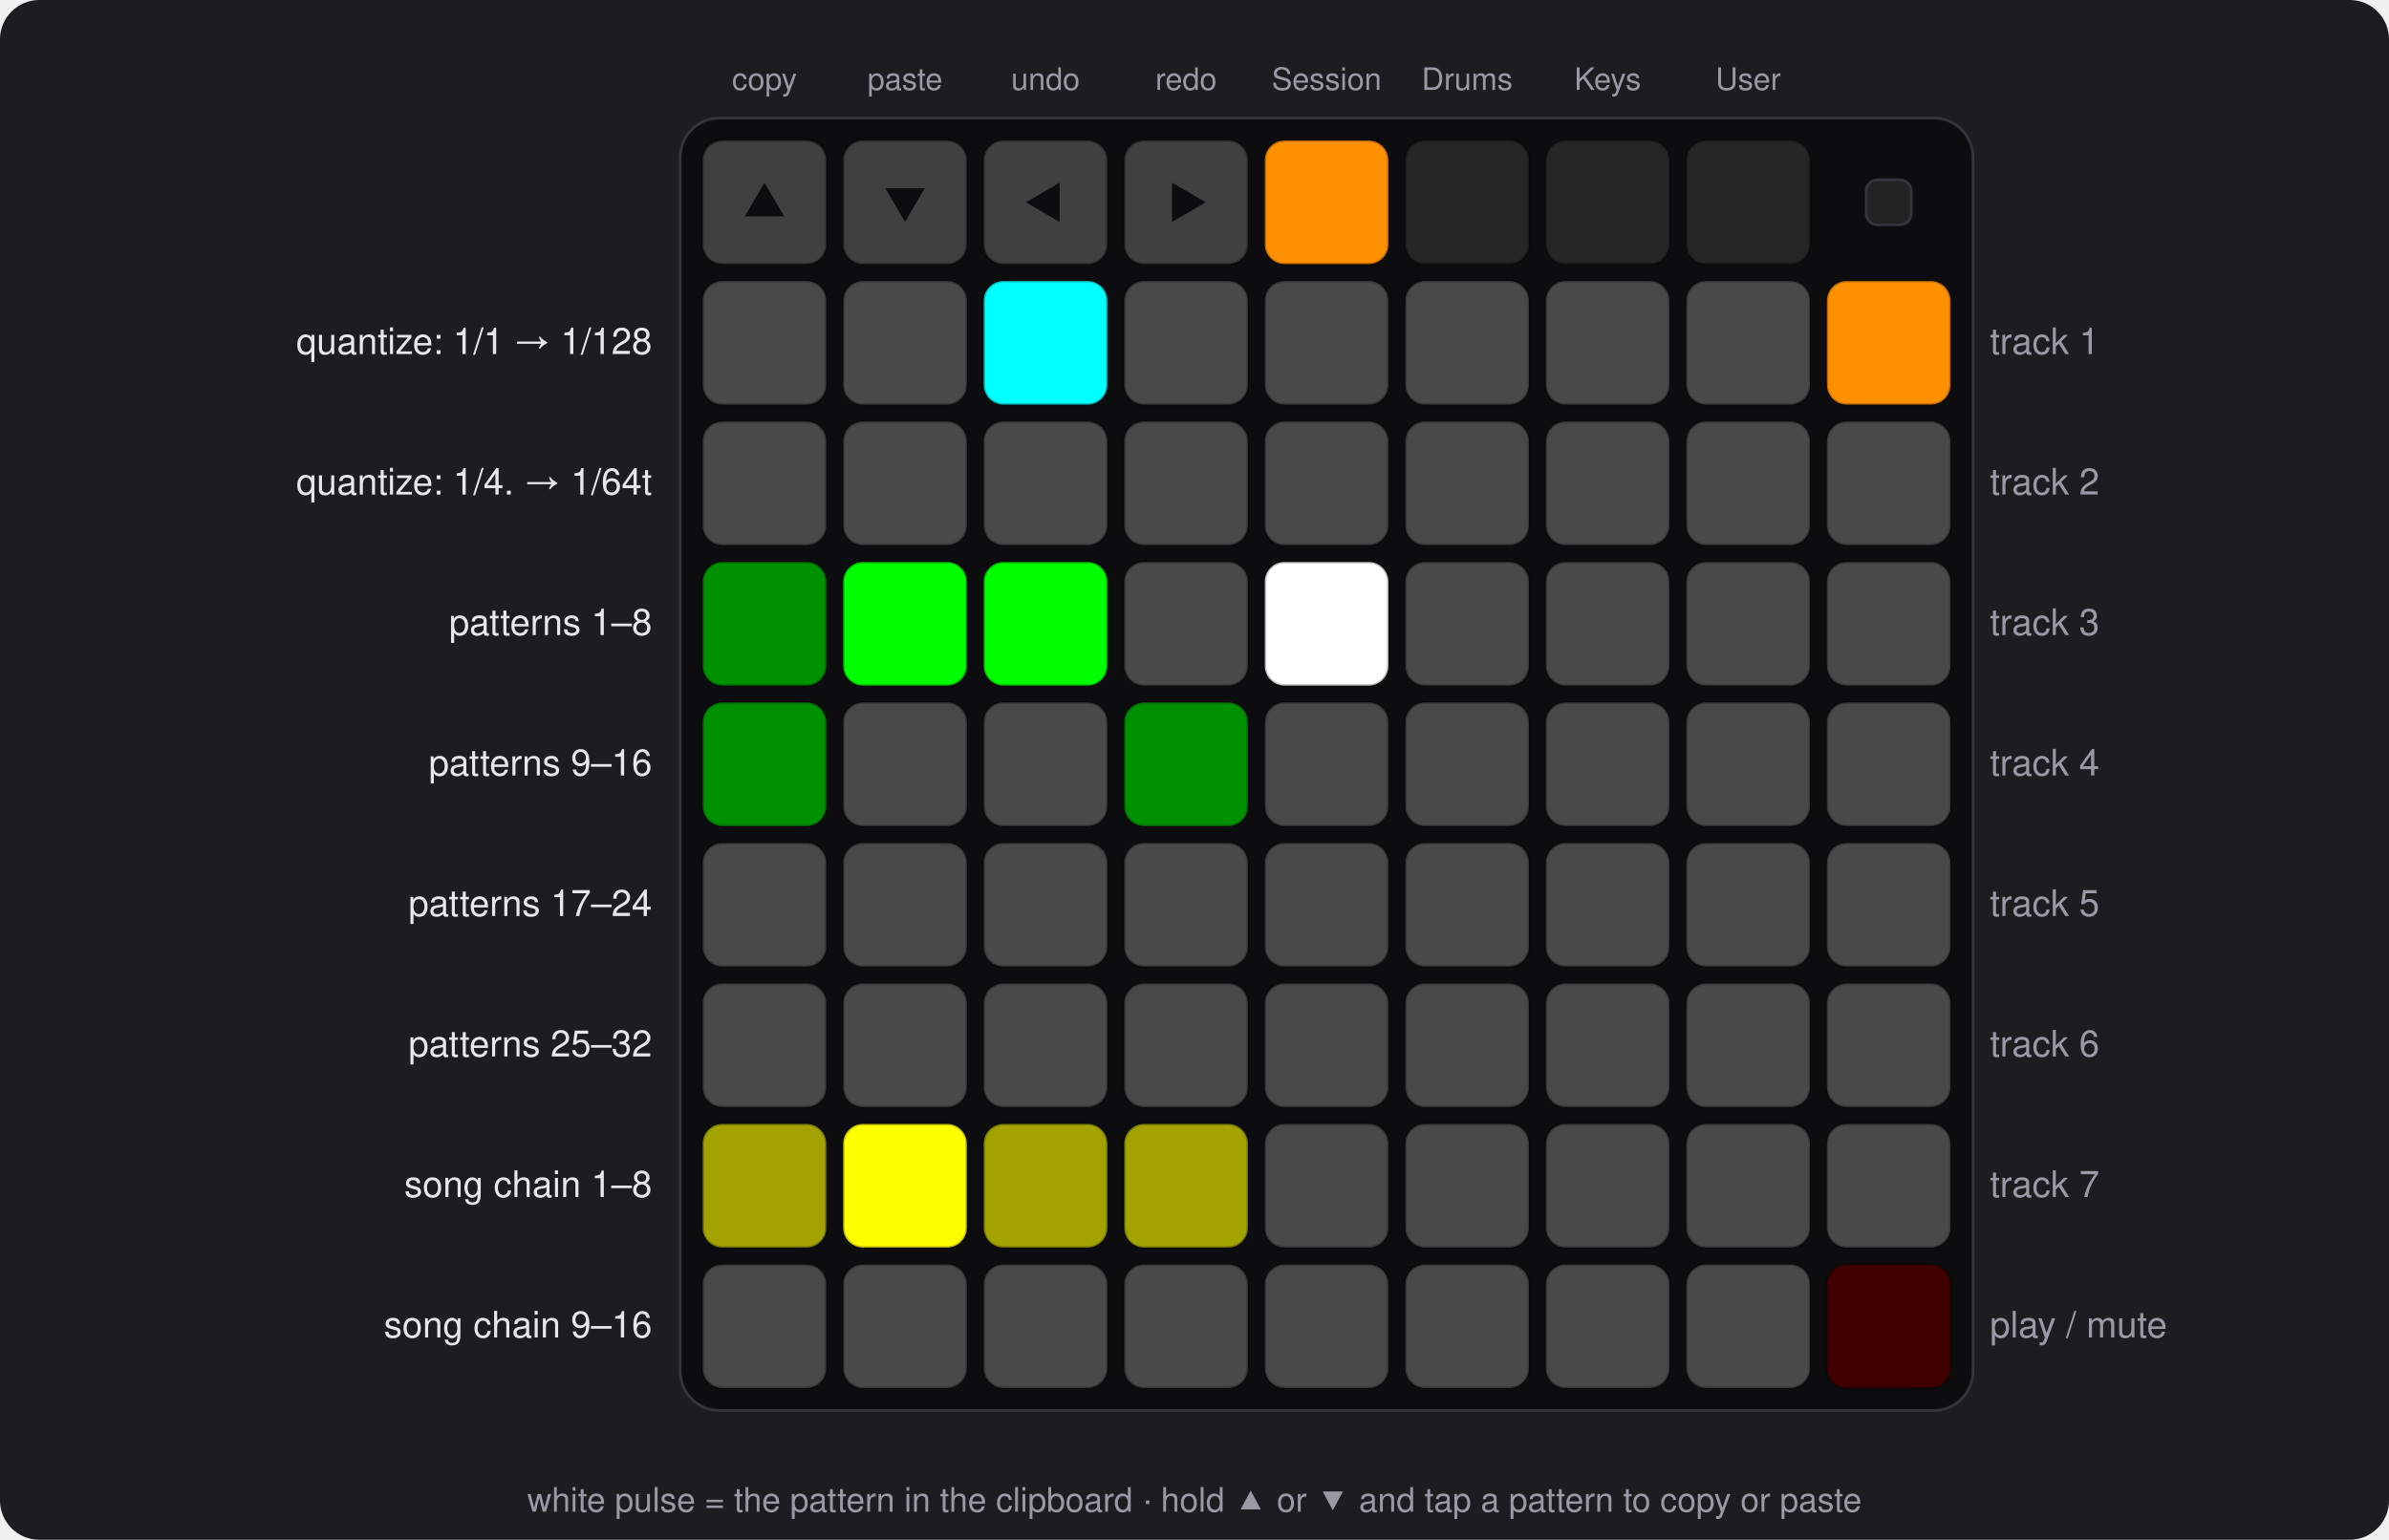
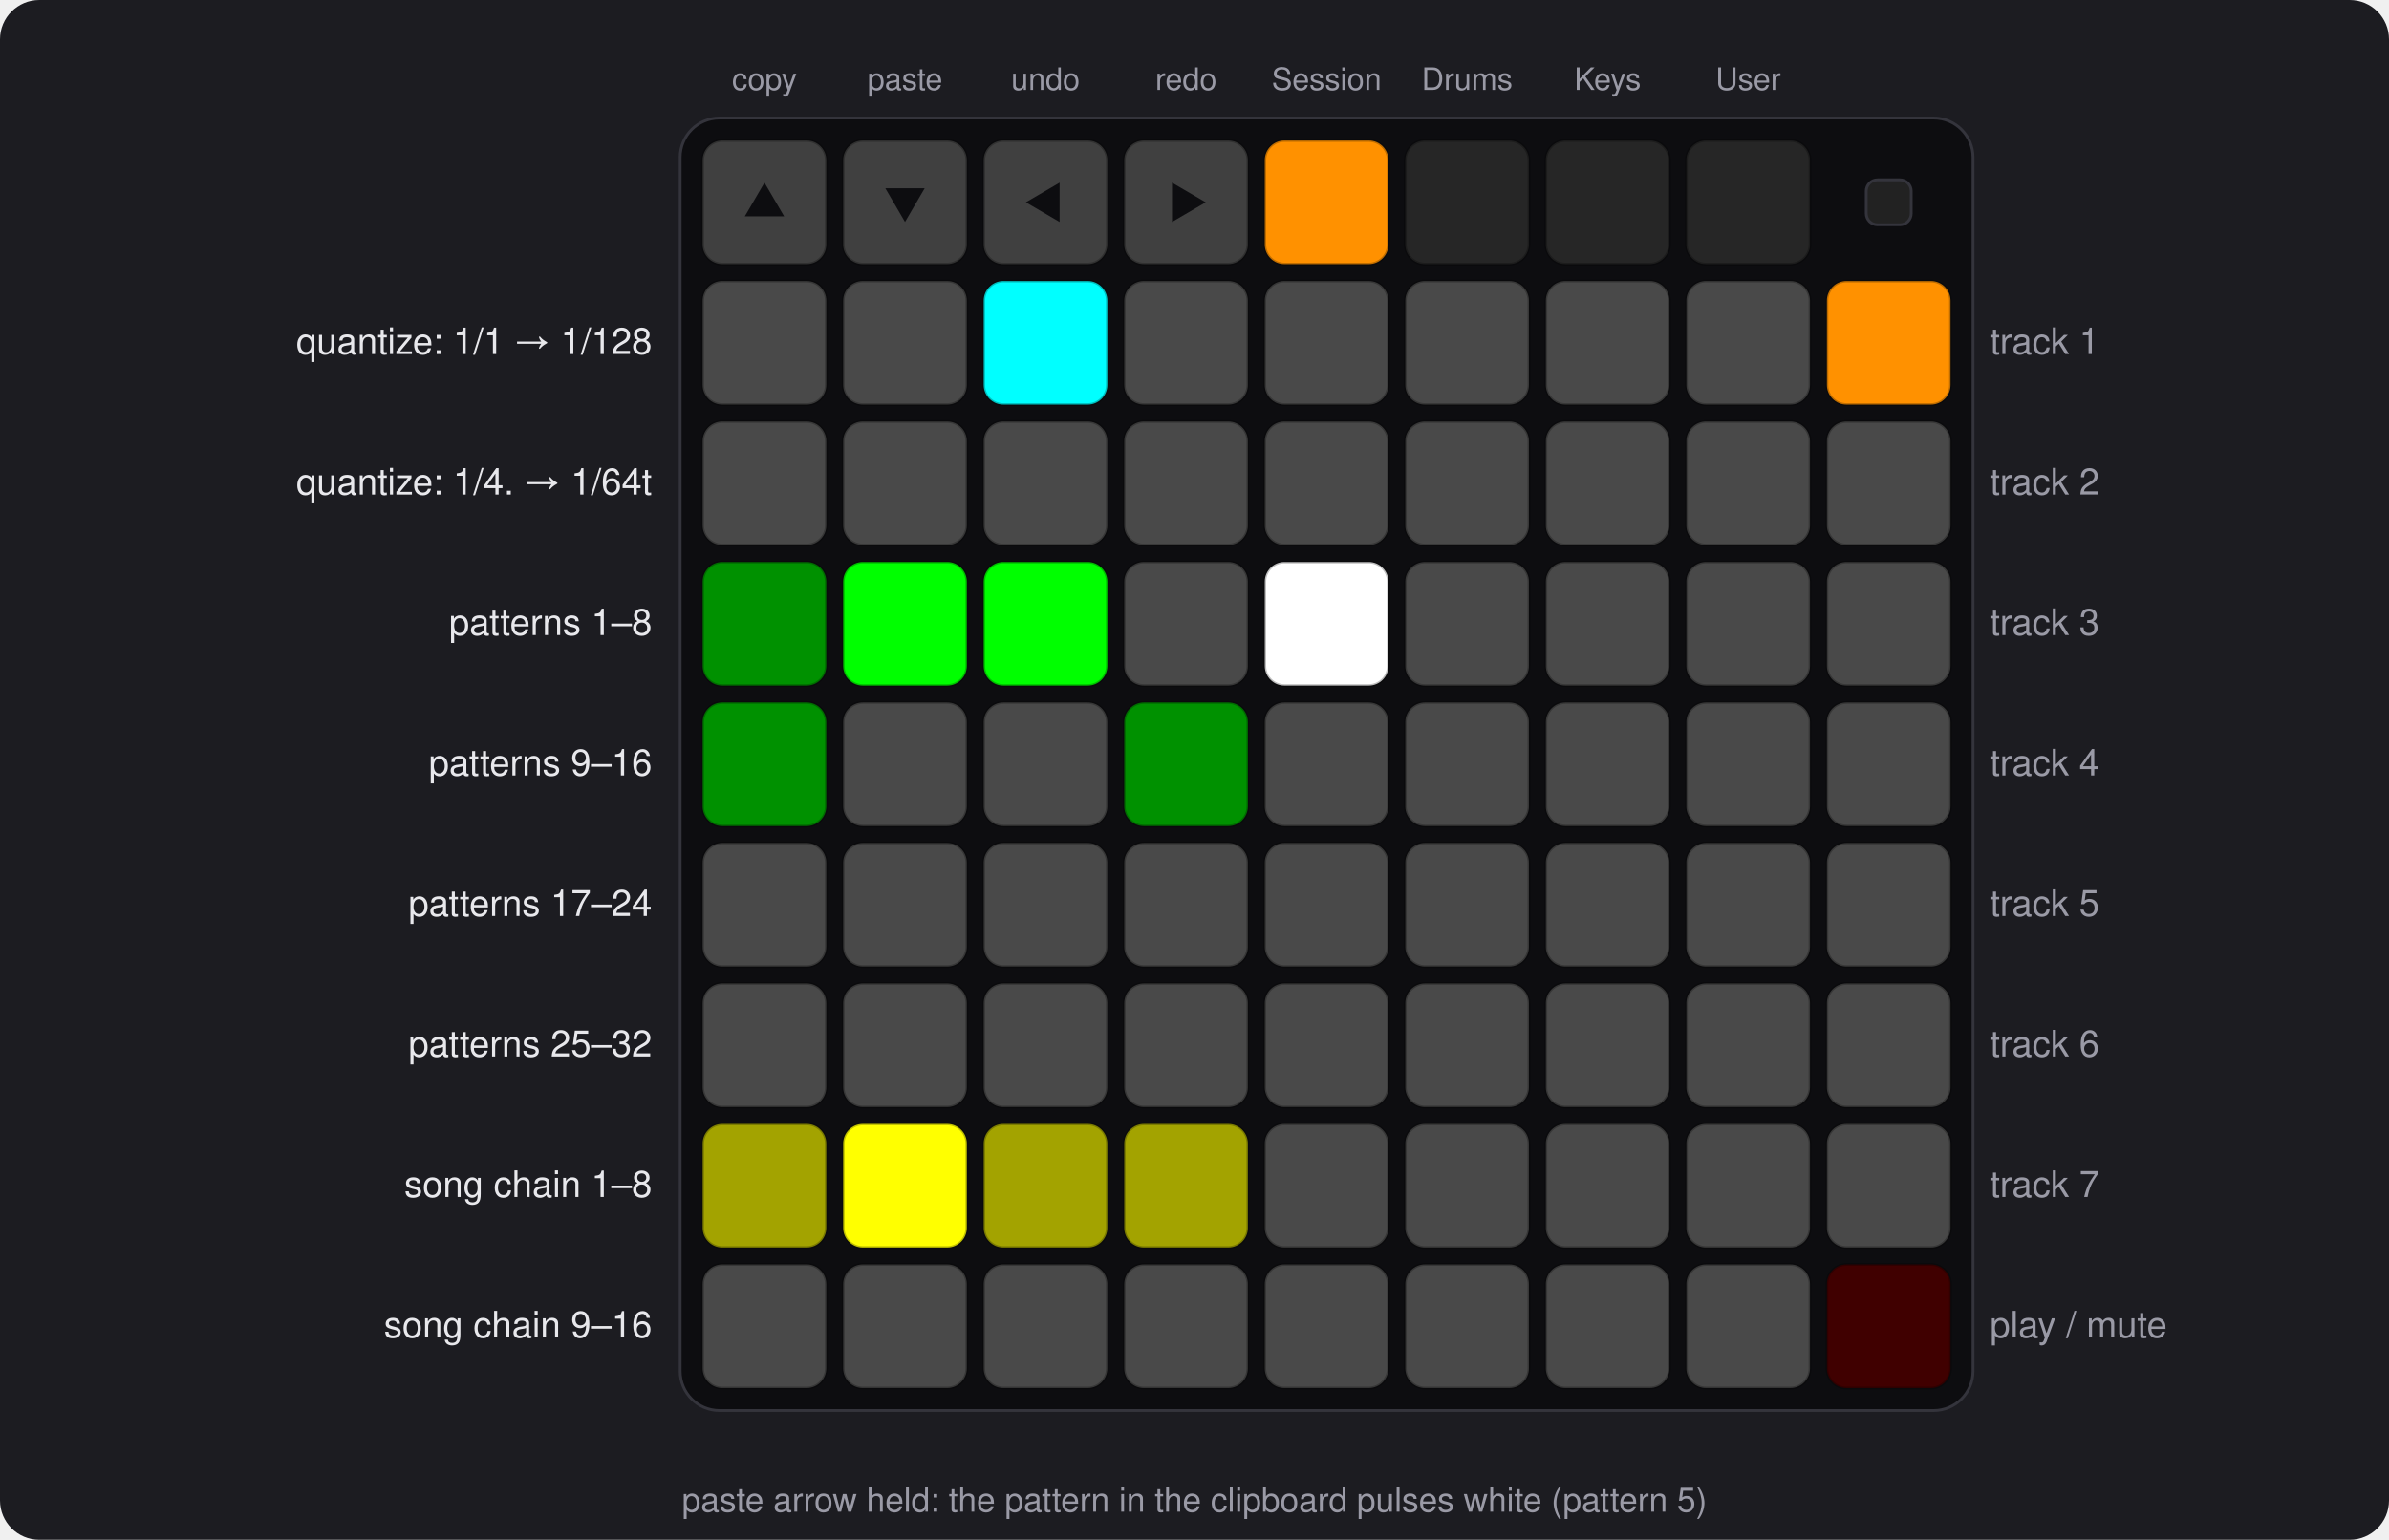
<svg xmlns="http://www.w3.org/2000/svg" width="850" height="548" viewBox="0 0 850 548" font-family="-apple-system, Segoe UI, Helvetica, Arial, sans-serif">
  <rect width="100%" height="100%" rx="14" fill="#1c1c21" />
  <rect x="242" y="42" width="460" height="460" rx="14" fill="#0d0d10" stroke="#34343c" />
  <rect x="250" y="450" width="44" height="44" rx="7" fill="#494949" stroke="#00000040" />
  <rect x="300" y="450" width="44" height="44" rx="7" fill="#494949" stroke="#00000040" />
  <rect x="350" y="450" width="44" height="44" rx="7" fill="#494949" stroke="#00000040" />
  <rect x="400" y="450" width="44" height="44" rx="7" fill="#494949" stroke="#00000040" />
  <rect x="450" y="450" width="44" height="44" rx="7" fill="#494949" stroke="#00000040" />
  <rect x="500" y="450" width="44" height="44" rx="7" fill="#494949" stroke="#00000040" />
  <rect x="550" y="450" width="44" height="44" rx="7" fill="#494949" stroke="#00000040" />
  <rect x="600" y="450" width="44" height="44" rx="7" fill="#494949" stroke="#00000040" />
  <rect x="650" y="450" width="44" height="44" rx="7" fill="#400000" stroke="#00000040" />
  <rect x="250" y="400" width="44" height="44" rx="7" fill="#a3a300" stroke="#00000040" />
  <rect x="300" y="400" width="44" height="44" rx="7" fill="#ffff00" stroke="#00000040" />
  <rect x="350" y="400" width="44" height="44" rx="7" fill="#a3a300" stroke="#00000040" />
  <rect x="400" y="400" width="44" height="44" rx="7" fill="#a3a300" stroke="#00000040" />
  <rect x="450" y="400" width="44" height="44" rx="7" fill="#494949" stroke="#00000040" />
  <rect x="500" y="400" width="44" height="44" rx="7" fill="#494949" stroke="#00000040" />
  <rect x="550" y="400" width="44" height="44" rx="7" fill="#494949" stroke="#00000040" />
  <rect x="600" y="400" width="44" height="44" rx="7" fill="#494949" stroke="#00000040" />
  <rect x="650" y="400" width="44" height="44" rx="7" fill="#494949" stroke="#00000040" />
  <rect x="250" y="350" width="44" height="44" rx="7" fill="#494949" stroke="#00000040" />
  <rect x="300" y="350" width="44" height="44" rx="7" fill="#494949" stroke="#00000040" />
  <rect x="350" y="350" width="44" height="44" rx="7" fill="#494949" stroke="#00000040" />
  <rect x="400" y="350" width="44" height="44" rx="7" fill="#494949" stroke="#00000040" />
  <rect x="450" y="350" width="44" height="44" rx="7" fill="#494949" stroke="#00000040" />
  <rect x="500" y="350" width="44" height="44" rx="7" fill="#494949" stroke="#00000040" />
  <rect x="550" y="350" width="44" height="44" rx="7" fill="#494949" stroke="#00000040" />
  <rect x="600" y="350" width="44" height="44" rx="7" fill="#494949" stroke="#00000040" />
  <rect x="650" y="350" width="44" height="44" rx="7" fill="#494949" stroke="#00000040" />
  <rect x="250" y="300" width="44" height="44" rx="7" fill="#494949" stroke="#00000040" />
  <rect x="300" y="300" width="44" height="44" rx="7" fill="#494949" stroke="#00000040" />
  <rect x="350" y="300" width="44" height="44" rx="7" fill="#494949" stroke="#00000040" />
  <rect x="400" y="300" width="44" height="44" rx="7" fill="#494949" stroke="#00000040" />
  <rect x="450" y="300" width="44" height="44" rx="7" fill="#494949" stroke="#00000040" />
  <rect x="500" y="300" width="44" height="44" rx="7" fill="#494949" stroke="#00000040" />
  <rect x="550" y="300" width="44" height="44" rx="7" fill="#494949" stroke="#00000040" />
  <rect x="600" y="300" width="44" height="44" rx="7" fill="#494949" stroke="#00000040" />
  <rect x="650" y="300" width="44" height="44" rx="7" fill="#494949" stroke="#00000040" />
  <rect x="250" y="250" width="44" height="44" rx="7" fill="#009100" stroke="#00000040" />
  <rect x="300" y="250" width="44" height="44" rx="7" fill="#494949" stroke="#00000040" />
  <rect x="350" y="250" width="44" height="44" rx="7" fill="#494949" stroke="#00000040" />
  <rect x="400" y="250" width="44" height="44" rx="7" fill="#009100" stroke="#00000040" />
  <rect x="450" y="250" width="44" height="44" rx="7" fill="#494949" stroke="#00000040" />
  <rect x="500" y="250" width="44" height="44" rx="7" fill="#494949" stroke="#00000040" />
  <rect x="550" y="250" width="44" height="44" rx="7" fill="#494949" stroke="#00000040" />
  <rect x="600" y="250" width="44" height="44" rx="7" fill="#494949" stroke="#00000040" />
  <rect x="650" y="250" width="44" height="44" rx="7" fill="#494949" stroke="#00000040" />
  <rect x="250" y="200" width="44" height="44" rx="7" fill="#009100" stroke="#00000040" />
  <rect x="300" y="200" width="44" height="44" rx="7" fill="#00ff00" stroke="#00000040" />
  <rect x="350" y="200" width="44" height="44" rx="7" fill="#00ff00" stroke="#00000040" />
  <rect x="400" y="200" width="44" height="44" rx="7" fill="#494949" stroke="#00000040" />
  <rect x="450" y="200" width="44" height="44" rx="7" fill="#ffffff" stroke="#00000040" />
  <rect x="500" y="200" width="44" height="44" rx="7" fill="#494949" stroke="#00000040" />
  <rect x="550" y="200" width="44" height="44" rx="7" fill="#494949" stroke="#00000040" />
  <rect x="600" y="200" width="44" height="44" rx="7" fill="#494949" stroke="#00000040" />
  <rect x="650" y="200" width="44" height="44" rx="7" fill="#494949" stroke="#00000040" />
  <rect x="250" y="150" width="44" height="44" rx="7" fill="#494949" stroke="#00000040" />
  <rect x="300" y="150" width="44" height="44" rx="7" fill="#494949" stroke="#00000040" />
  <rect x="350" y="150" width="44" height="44" rx="7" fill="#494949" stroke="#00000040" />
  <rect x="400" y="150" width="44" height="44" rx="7" fill="#494949" stroke="#00000040" />
  <rect x="450" y="150" width="44" height="44" rx="7" fill="#494949" stroke="#00000040" />
  <rect x="500" y="150" width="44" height="44" rx="7" fill="#494949" stroke="#00000040" />
  <rect x="550" y="150" width="44" height="44" rx="7" fill="#494949" stroke="#00000040" />
  <rect x="600" y="150" width="44" height="44" rx="7" fill="#494949" stroke="#00000040" />
  <rect x="650" y="150" width="44" height="44" rx="7" fill="#494949" stroke="#00000040" />
  <rect x="250" y="100" width="44" height="44" rx="7" fill="#494949" stroke="#00000040" />
  <rect x="300" y="100" width="44" height="44" rx="7" fill="#494949" stroke="#00000040" />
  <rect x="350" y="100" width="44" height="44" rx="7" fill="#00ffff" stroke="#00000040" />
  <rect x="400" y="100" width="44" height="44" rx="7" fill="#494949" stroke="#00000040" />
  <rect x="450" y="100" width="44" height="44" rx="7" fill="#494949" stroke="#00000040" />
  <rect x="500" y="100" width="44" height="44" rx="7" fill="#494949" stroke="#00000040" />
  <rect x="550" y="100" width="44" height="44" rx="7" fill="#494949" stroke="#00000040" />
  <rect x="600" y="100" width="44" height="44" rx="7" fill="#494949" stroke="#00000040" />
  <rect x="650" y="100" width="44" height="44" rx="7" fill="#ff9100" stroke="#00000040" />
  <rect x="250" y="50" width="44" height="44" rx="7" fill="#404040" stroke="#00000040" />
  <rect x="300" y="50" width="44" height="44" rx="7" fill="#404040" stroke="#00000040" />
  <rect x="350" y="50" width="44" height="44" rx="7" fill="#404040" stroke="#00000040" />
  <rect x="400" y="50" width="44" height="44" rx="7" fill="#404040" stroke="#00000040" />
  <rect x="450" y="50" width="44" height="44" rx="7" fill="#ff9100" stroke="#00000040" />
  <rect x="500" y="50" width="44" height="44" rx="7" fill="#262626" stroke="#00000040" />
  <rect x="550" y="50" width="44" height="44" rx="7" fill="#262626" stroke="#00000040" />
  <rect x="600" y="50" width="44" height="44" rx="7" fill="#262626" stroke="#00000040" />
  <rect x="664" y="64" width="16" height="16" rx="4" fill="#222" stroke="#34343c" />
  <polygon points="272,65 279,77 265,77" fill="#0d0d10" />
  <polygon points="322,79 329,67 315,67" fill="#0d0d10" />
  <polygon points="365,72 377,65 377,79" fill="#0d0d10" />
  <polygon points="429,72 417,65 417,79" fill="#0d0d10" />
  <text x="232" y="226" fill="#e8e8ec" font-size="13" text-anchor="end">patterns 1–8</text>
  <text x="232" y="176" fill="#e8e8ec" font-size="13" text-anchor="end">quantize: 1/4. → 1/64t</text>
  <text x="232" y="126" fill="#e8e8ec" font-size="13" text-anchor="end">quantize: 1/1 → 1/128</text>
  <text x="232" y="376" fill="#e8e8ec" font-size="13" text-anchor="end">patterns 25–32</text>
  <text x="232" y="476" fill="#e8e8ec" font-size="13" text-anchor="end">song chain 9–16</text>
  <text x="232" y="326" fill="#e8e8ec" font-size="13" text-anchor="end">patterns 17–24</text>
  <text x="232" y="276" fill="#e8e8ec" font-size="13" text-anchor="end">patterns 9–16</text>
  <text x="232" y="426" fill="#e8e8ec" font-size="13" text-anchor="end">song chain 1–8</text>
  <text x="708" y="226" fill="#9a9aa6" font-size="13" text-anchor="start">track 3</text>
  <text x="708" y="176" fill="#9a9aa6" font-size="13" text-anchor="start">track 2</text>
  <text x="708" y="126" fill="#9a9aa6" font-size="13" text-anchor="start">track 1</text>
  <text x="708" y="376" fill="#9a9aa6" font-size="13" text-anchor="start">track 6</text>
  <text x="708" y="476" fill="#9a9aa6" font-size="13" text-anchor="start">play / mute</text>
  <text x="708" y="326" fill="#9a9aa6" font-size="13" text-anchor="start">track 5</text>
  <text x="708" y="276" fill="#9a9aa6" font-size="13" text-anchor="start">track 4</text>
  <text x="708" y="426" fill="#9a9aa6" font-size="13" text-anchor="start">track 7</text>
  <text x="272" y="32" fill="#9a9aa6" font-size="11" text-anchor="middle">copy</text>
  <text x="322" y="32" fill="#9a9aa6" font-size="11" text-anchor="middle">paste</text>
  <text x="372" y="32" fill="#9a9aa6" font-size="11" text-anchor="middle">undo</text>
  <text x="422" y="32" fill="#9a9aa6" font-size="11" text-anchor="middle">redo</text>
  <text x="472" y="32" fill="#9a9aa6" font-size="11" text-anchor="middle">Session</text>
  <text x="522" y="32" fill="#9a9aa6" font-size="11" text-anchor="middle">Drums</text>
  <text x="572" y="32" fill="#9a9aa6" font-size="11" text-anchor="middle">Keys</text>
  <text x="622" y="32" fill="#9a9aa6" font-size="11" text-anchor="middle">User</text>
-   <text x="425" y="538" fill="#9a9aa6" font-size="12" text-anchor="middle">white pulse = the pattern in the clipboard · hold ▲ or ▼ and tap a pattern to copy or paste</text>
+   <text x="425" y="538" fill="#9a9aa6" font-size="12" text-anchor="middle">paste arrow held: the pattern in the clipboard pulses white (pattern 5)</text>
</svg>
